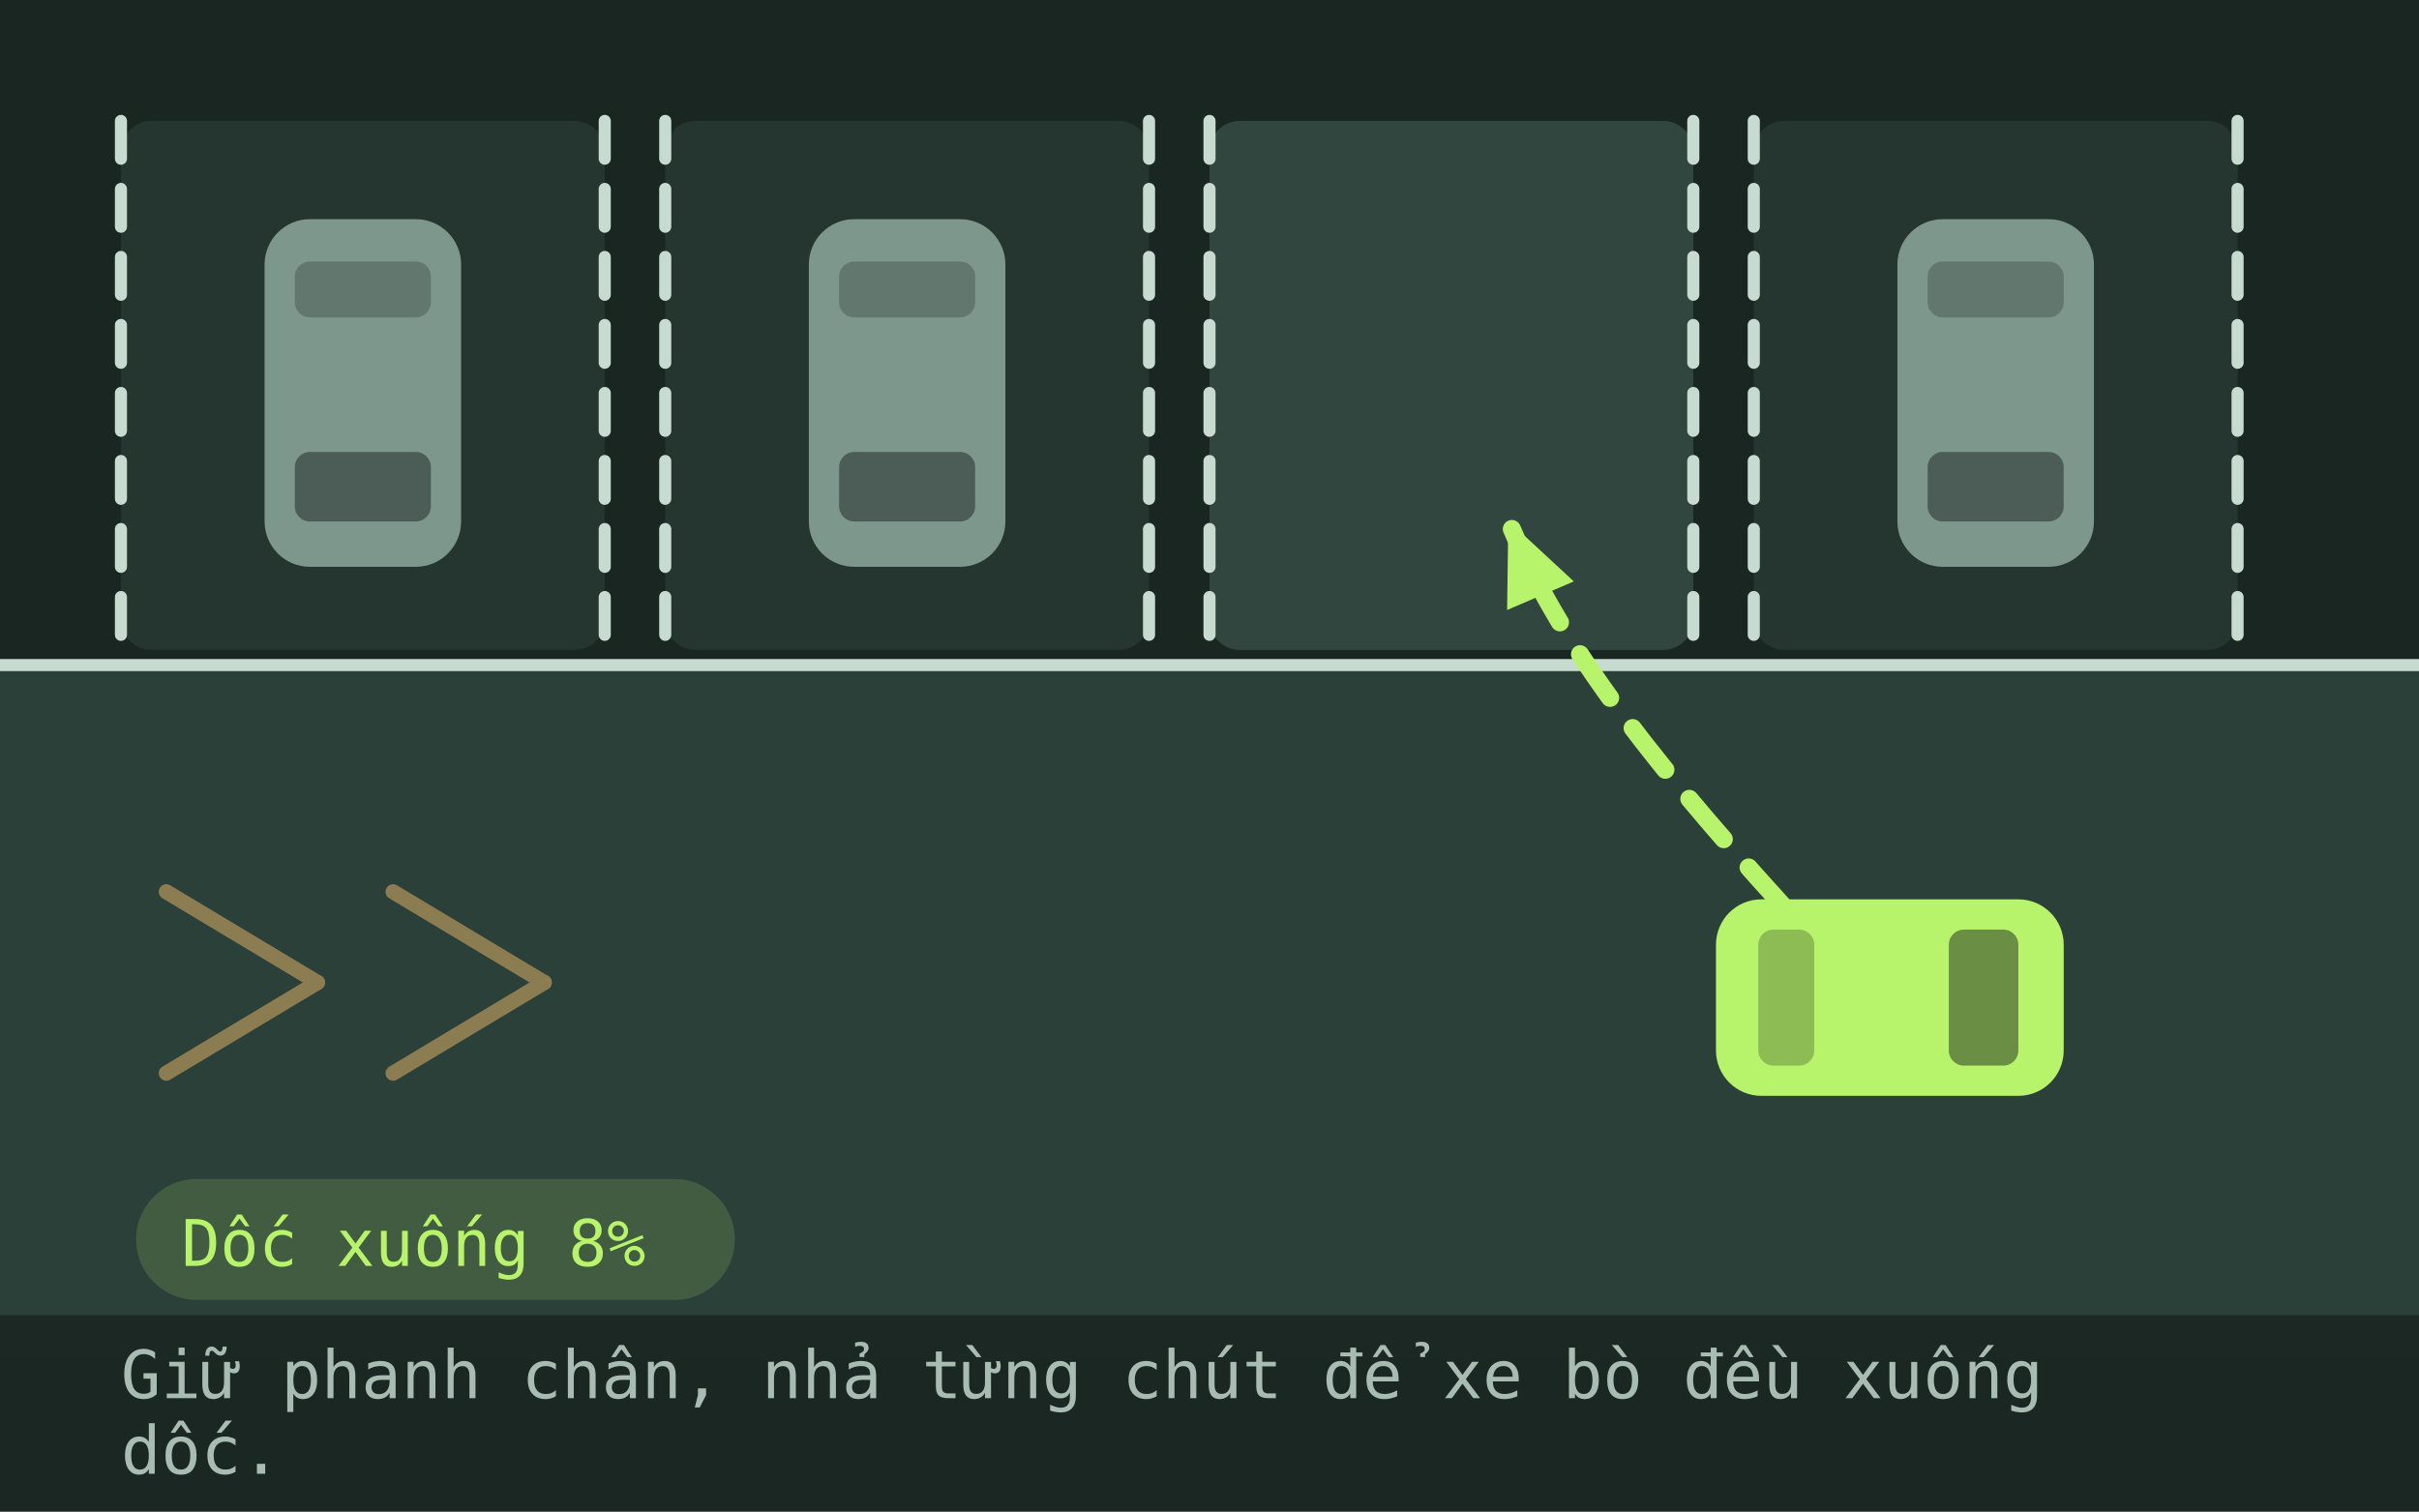
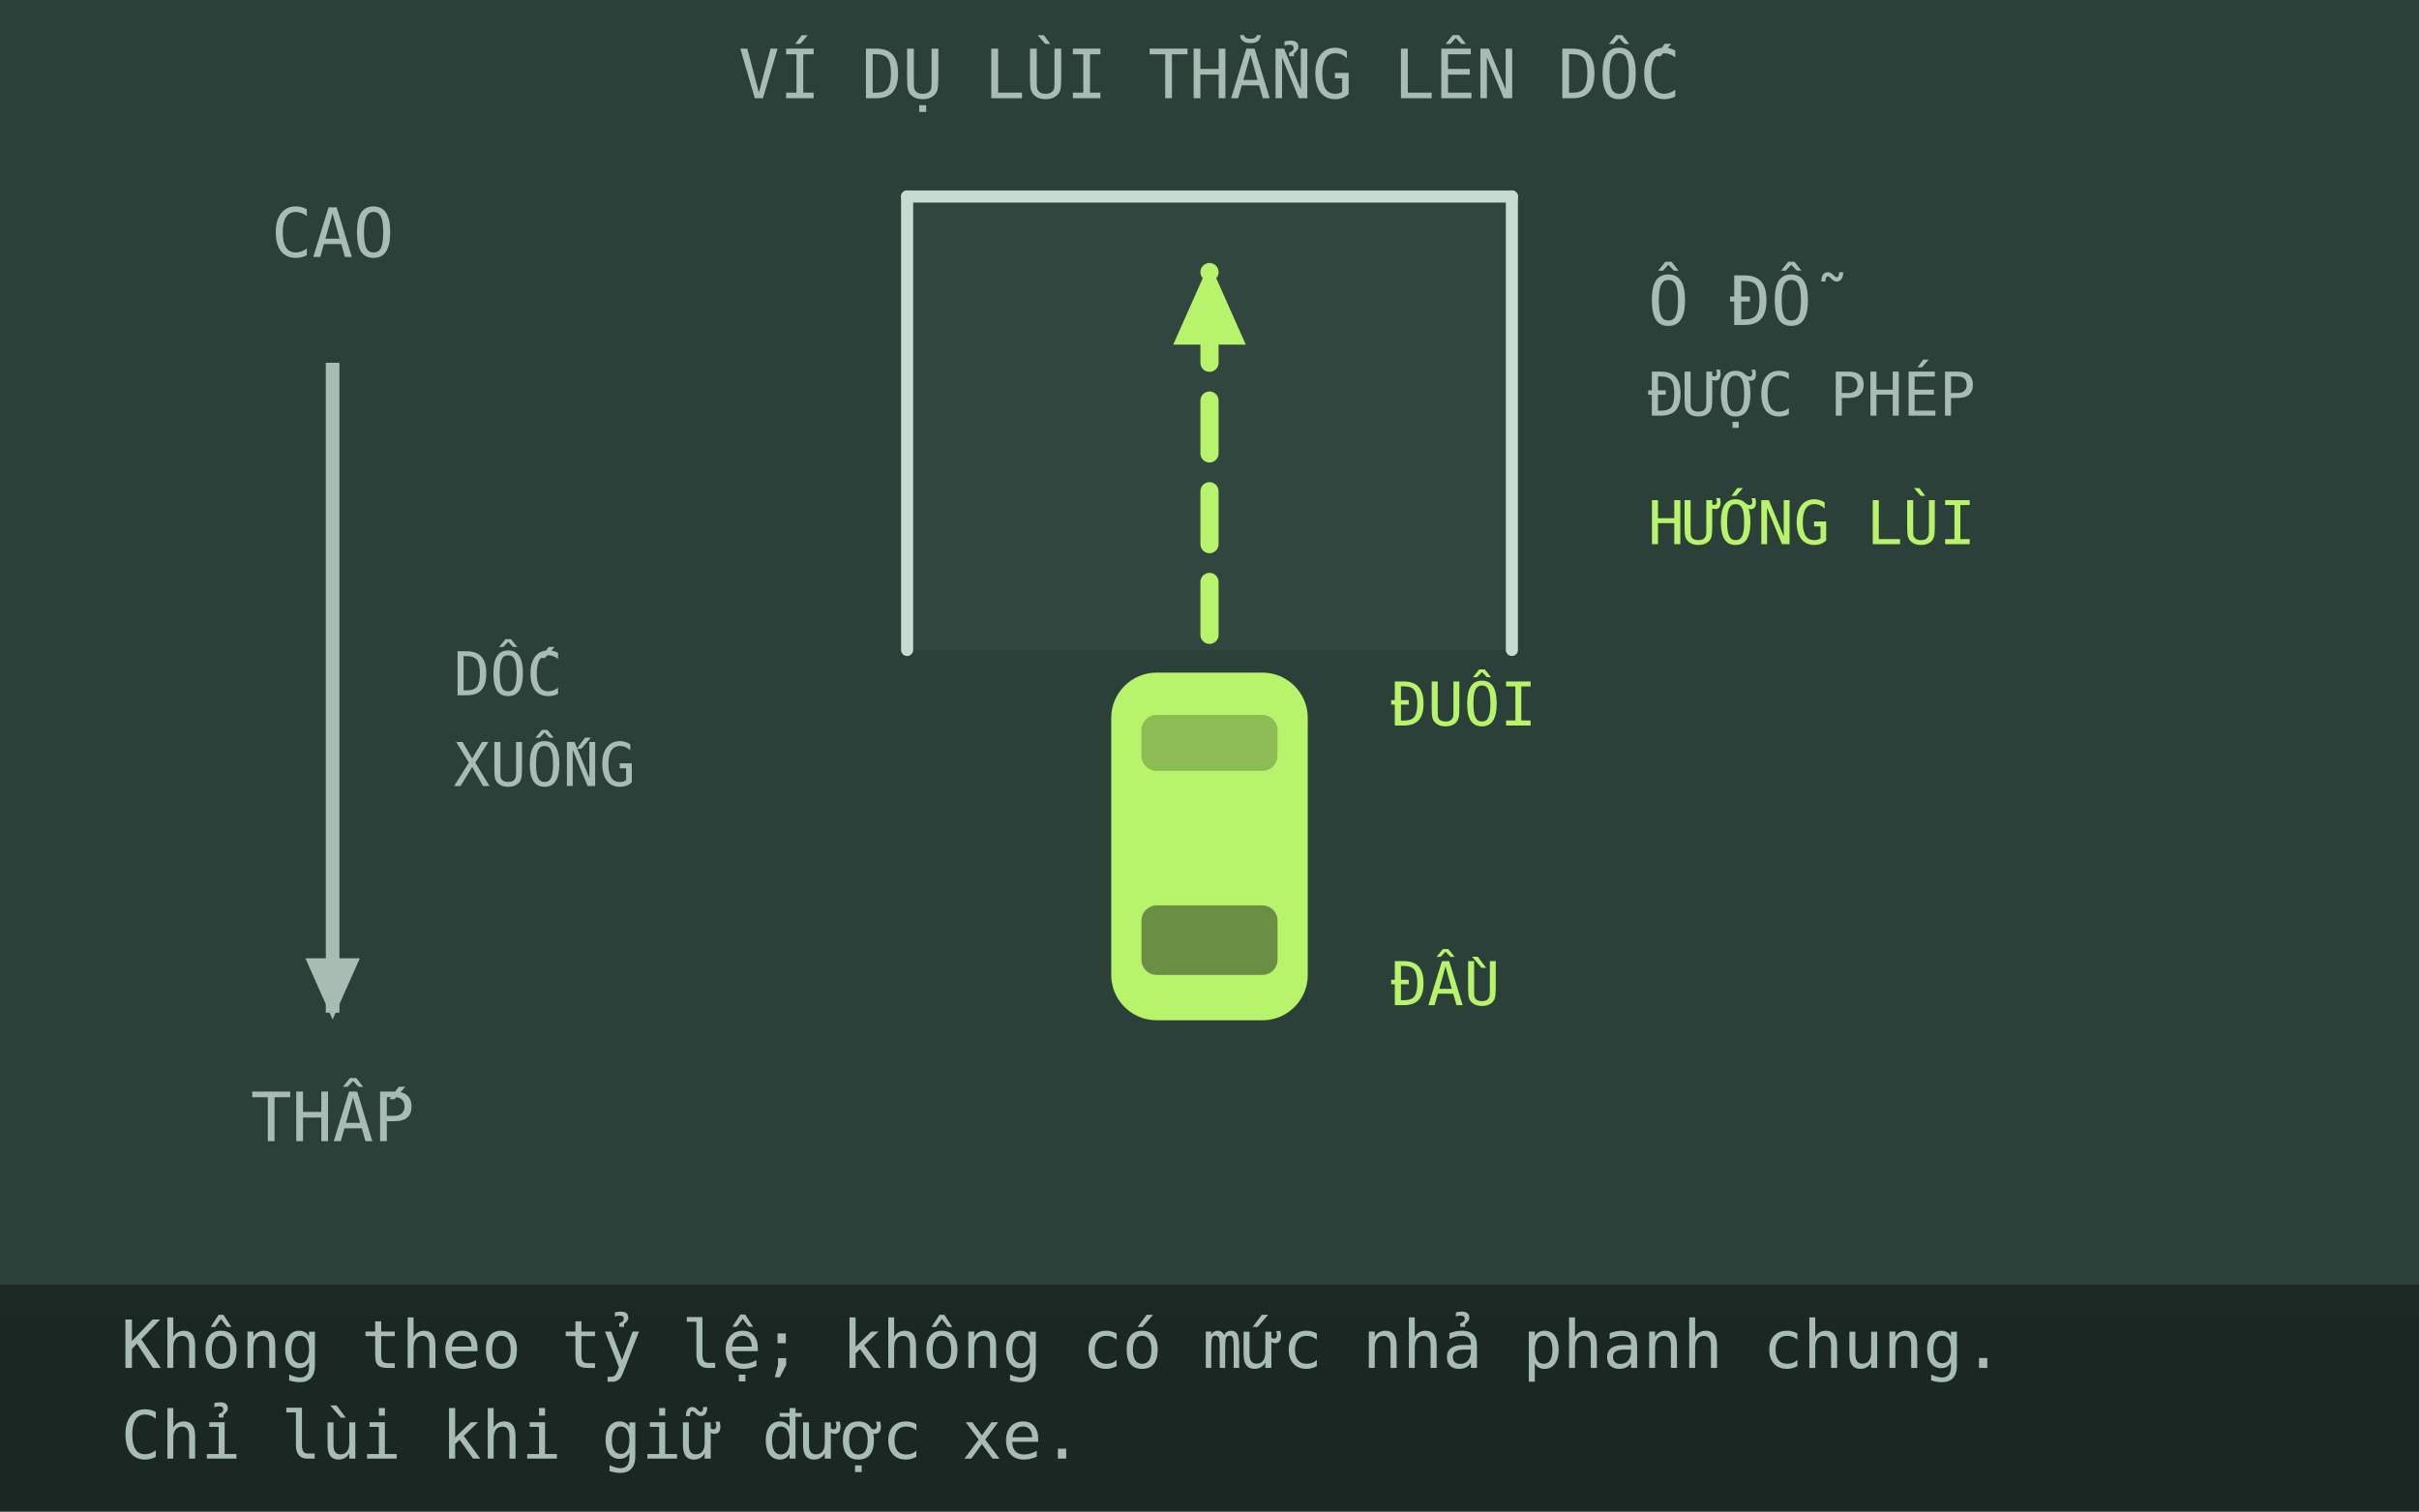
<svg xmlns="http://www.w3.org/2000/svg" viewBox="0 0 320 200" width="320" height="200" role="img" aria-labelledby="ttl">
  <defs>
    <marker id="tip" viewBox="0 0 10 10" refX="8" refY="5" markerWidth="5" markerHeight="5" orient="auto-start-reverse">
      <path d="M0 1L9 5L0 9Z" fill="#b7f36b" />
    </marker>
  </defs>
  <rect x="0" y="0" width="320" height="200" rx="0" fill="#22332e" />
-   <rect x="0" y="0" width="320" height="88" rx="0" fill="#1a2622" />
-   <rect x="16" y="16" width="64" height="70" rx="4" fill="#25352f" />
-   <path d="M16 16L16 86" stroke="#c8dbd1" stroke-width="1.6" stroke-dasharray="5 4" stroke-linecap="round" />
-   <path d="M80 16L80 86" stroke="#c8dbd1" stroke-width="1.6" stroke-dasharray="5 4" stroke-linecap="round" />
-   <g transform="translate(48 52) rotate(180)">
-     <rect x="-13" y="-23" width="26" height="46" rx="6" fill="#7e978c" />
-     <rect x="-9" y="-17" width="18" height="9.2" rx="2" fill="#0e1715" opacity=".45" />
-     <rect x="-9" y="10" width="18" height="7.4" rx="2" fill="#0e1715" opacity=".25" />
+   <defs>
+     <marker id="slope-grade-tip" viewBox="0 0 10 10" refX="8" refY="5" markerWidth="5" markerHeight="5" orient="auto">
+       <path d="M0 1L9 5L0 9Z" fill="#a9bcb3" />
+     </marker>
+     <marker id="slope-roll-tip" viewBox="0 0 10 10" refX="8" refY="5" markerWidth="5" markerHeight="5" orient="auto">
+       <path d="M0 1L9 5L0 9Z" fill="#ff8a6b" />
+     </marker>
+   </defs>
+   <rect x="0" y="0" width="320" height="174" rx="0" fill="#2c403a" />
+   <rect x="120" y="26" width="80" height="60" rx="0" fill="#31463f" />
+   <g id="slope-bay">
+     <path d="M120 26L120 86" stroke="#c8dbd1" stroke-width="1.6" stroke-linecap="round" />
+     <path d="M200 26L200 86" stroke="#c8dbd1" stroke-width="1.6" stroke-linecap="round" />
+     <path d="M120 26L200 26" stroke="#c8dbd1" stroke-width="1.6" stroke-linecap="round" />
  </g>
-   <rect x="88" y="16" width="64" height="70" rx="4" fill="#25352f" />
-   <path d="M88 16L88 86" stroke="#c8dbd1" stroke-width="1.6" stroke-dasharray="5 4" stroke-linecap="round" />
-   <path d="M152 16L152 86" stroke="#c8dbd1" stroke-width="1.6" stroke-dasharray="5 4" stroke-linecap="round" />
-   <g transform="translate(120 52) rotate(180)">
-     <rect x="-13" y="-23" width="26" height="46" rx="6" fill="#7e978c" />
-     <rect x="-9" y="-17" width="18" height="9.2" rx="2" fill="#0e1715" opacity=".45" />
-     <rect x="-9" y="10" width="18" height="7.4" rx="2" fill="#0e1715" opacity=".25" />
+   <text x="218" y="43" font-family="DM Mono, ui-monospace, monospace" font-size="9" font-weight="500" fill="#a9bcb3" text-anchor="start">Ô ĐỖ</text>
+   <text x="218" y="55" font-family="DM Mono, ui-monospace, monospace" font-size="8" font-weight="500" fill="#a9bcb3" text-anchor="start">ĐƯỢC PHÉP</text>
+   <text x="44" y="34" font-family="DM Mono, ui-monospace, monospace" font-size="9" font-weight="500" fill="#a9bcb3" text-anchor="middle">CAO</text>
+   <g id="slope-grade">
+     <path d="M44 48L44 134" fill="none" stroke="#a9bcb3" stroke-width="1.8" marker-end="url(#slope-grade-tip)" />
  </g>
-   <rect x="160" y="16" width="64" height="70" rx="4" fill="#31463f" />
-   <path d="M160 16L160 86" stroke="#c8dbd1" stroke-width="1.6" stroke-dasharray="5 4" stroke-linecap="round" />
-   <path d="M224 16L224 86" stroke="#c8dbd1" stroke-width="1.6" stroke-dasharray="5 4" stroke-linecap="round" />
-   <rect x="232" y="16" width="64" height="70" rx="4" fill="#25352f" />
-   <path d="M232 16L232 86" stroke="#c8dbd1" stroke-width="1.6" stroke-dasharray="5 4" stroke-linecap="round" />
-   <path d="M296 16L296 86" stroke="#c8dbd1" stroke-width="1.6" stroke-dasharray="5 4" stroke-linecap="round" />
-   <g transform="translate(264 52) rotate(180)">
-     <rect x="-13" y="-23" width="26" height="46" rx="6" fill="#7e978c" />
-     <rect x="-9" y="-17" width="18" height="9.2" rx="2" fill="#0e1715" opacity=".45" />
-     <rect x="-9" y="10" width="18" height="7.4" rx="2" fill="#0e1715" opacity=".25" />
+   <text x="44" y="151" font-family="DM Mono, ui-monospace, monospace" font-size="9" font-weight="500" fill="#a9bcb3" text-anchor="middle">THẤP</text>
+   <text x="60" y="92" font-family="DM Mono, ui-monospace, monospace" font-size="8" font-weight="500" fill="#a9bcb3" text-anchor="start">DỐC</text>
+   <text x="60" y="104" font-family="DM Mono, ui-monospace, monospace" font-size="8" font-weight="500" fill="#a9bcb3" text-anchor="start">XUỐNG</text>
+   <g id="slope-car">
+     <g transform="translate(160 112) rotate(180)">
+       <rect x="-13" y="-23" width="26" height="46" rx="6" fill="#b7f36b" />
+       <rect x="-9" y="-17" width="18" height="9.2" rx="2" fill="#0e1715" opacity=".45" />
+       <rect x="-9" y="10" width="18" height="7.4" rx="2" fill="#0e1715" opacity=".25" />
+     </g>
  </g>
-   <rect x="0" y="88" width="320" height="92" rx="0" fill="#2c403a" />
-   <path d="M0 88L320 88" stroke="#c8dbd1" stroke-width="1.6" stroke-linecap="round" />
-   <g opacity=".45">
-     <path d="M22 118L42 130" stroke="#ffc66d" stroke-width="2" stroke-linecap="round" />
-     <path d="M42 130L22 142" stroke="#ffc66d" stroke-width="2" stroke-linecap="round" />
-     <path d="M52 118L72 130" stroke="#ffc66d" stroke-width="2" stroke-linecap="round" />
-     <path d="M72 130L52 142" stroke="#ffc66d" stroke-width="2" stroke-linecap="round" />
+   <text x="184" y="96" font-family="DM Mono, ui-monospace, monospace" font-size="8" font-weight="500" fill="#b7f36b" text-anchor="start">ĐUÔI</text>
+   <text x="184" y="133" font-family="DM Mono, ui-monospace, monospace" font-size="8" font-weight="500" fill="#b7f36b" text-anchor="start">ĐẦU</text>
+   <text x="160" y="13" font-family="DM Mono, ui-monospace, monospace" font-size="9" font-weight="500" fill="#a9bcb3" text-anchor="middle">VÍ DỤ LÙI THẲNG LÊN DỐC</text>
+   <g id="slope-reverse">
+     <path d="M160 84L160 36" fill="none" stroke="#b7f36b" stroke-width="2.4" stroke-dasharray="7 5" stroke-linecap="round" marker-end="url(#tip)" />
  </g>
-   <g transform="translate(250 132) rotate(90)">
-     <rect x="-13" y="-23" width="26" height="46" rx="6" fill="#b7f36b" />
-     <rect x="-9" y="-17" width="18" height="9.2" rx="2" fill="#0e1715" opacity=".45" />
-     <rect x="-9" y="10" width="18" height="7.4" rx="2" fill="#0e1715" opacity=".25" />
-   </g>
-   <path d="M236 120C216 98 206 84 200 70" fill="none" stroke="#b7f36b" stroke-width="2.4" stroke-dasharray="7 5" stroke-linecap="round" marker-end="url(#tip)" />
-   <g>
-     <rect x="18" y="156" width="79.2" height="16" rx="8" fill="#b7f36b" opacity=".16" />
-     <text x="24" y="167.5" font-family="DM Mono, ui-monospace, monospace" font-size="8.5" font-weight="500" fill="#b7f36b" text-anchor="start">Dốc xuống 8%</text>
-   </g>
-   <rect x="0" y="174" width="320" height="26" rx="0" fill="#1a2622" opacity="0.92" />
-   <text x="16" y="185" font-family="DM Mono, ui-monospace, monospace" font-size="8.8" font-weight="500" fill="#a9bcb3" text-anchor="start">Giữ phanh chân, nhả từng chút để xe bò đều xuống</text>
-   <text x="16" y="195" font-family="DM Mono, ui-monospace, monospace" font-size="8.8" font-weight="500" fill="#a9bcb3" text-anchor="start">dốc.</text>
+   <text x="218" y="72" font-family="DM Mono, ui-monospace, monospace" font-size="8" font-weight="500" fill="#b7f36b" text-anchor="start">HƯỚNG LÙI</text>
+   <rect x="0" y="170" width="320" height="30" rx="0" fill="#1a2622" opacity="0.92" />
+   <text x="16" y="181" font-family="DM Mono, ui-monospace, monospace" font-size="8.8" font-weight="500" fill="#a9bcb3" text-anchor="start">Không theo tỷ lệ; không có mức nhả phanh chung.</text>
+   <text x="16" y="193" font-family="DM Mono, ui-monospace, monospace" font-size="8.8" font-weight="500" fill="#a9bcb3" text-anchor="start">Chỉ lùi khi giữ được xe.</text>
</svg>
